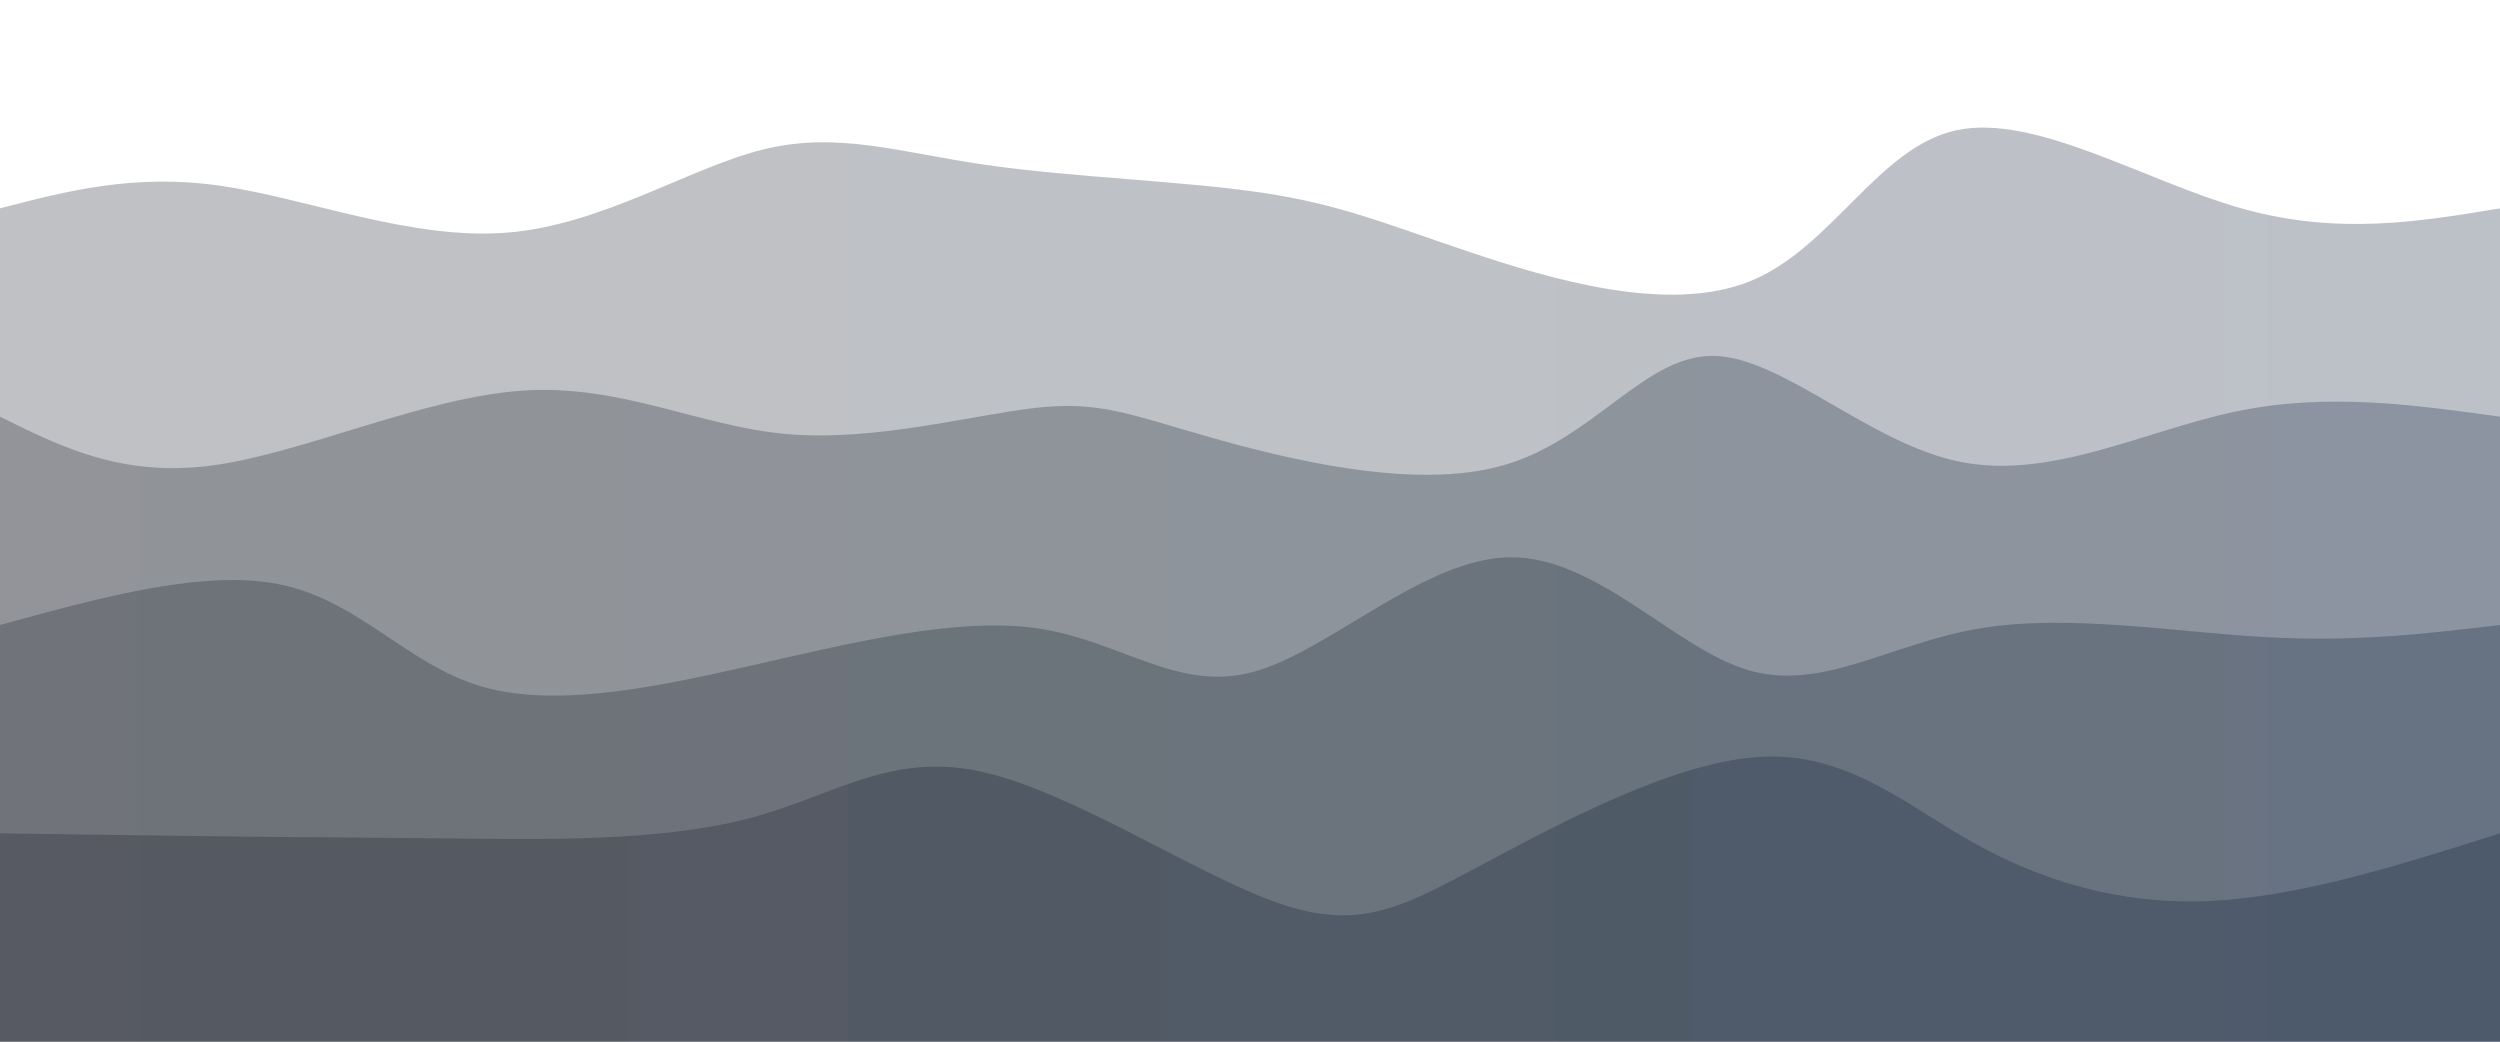
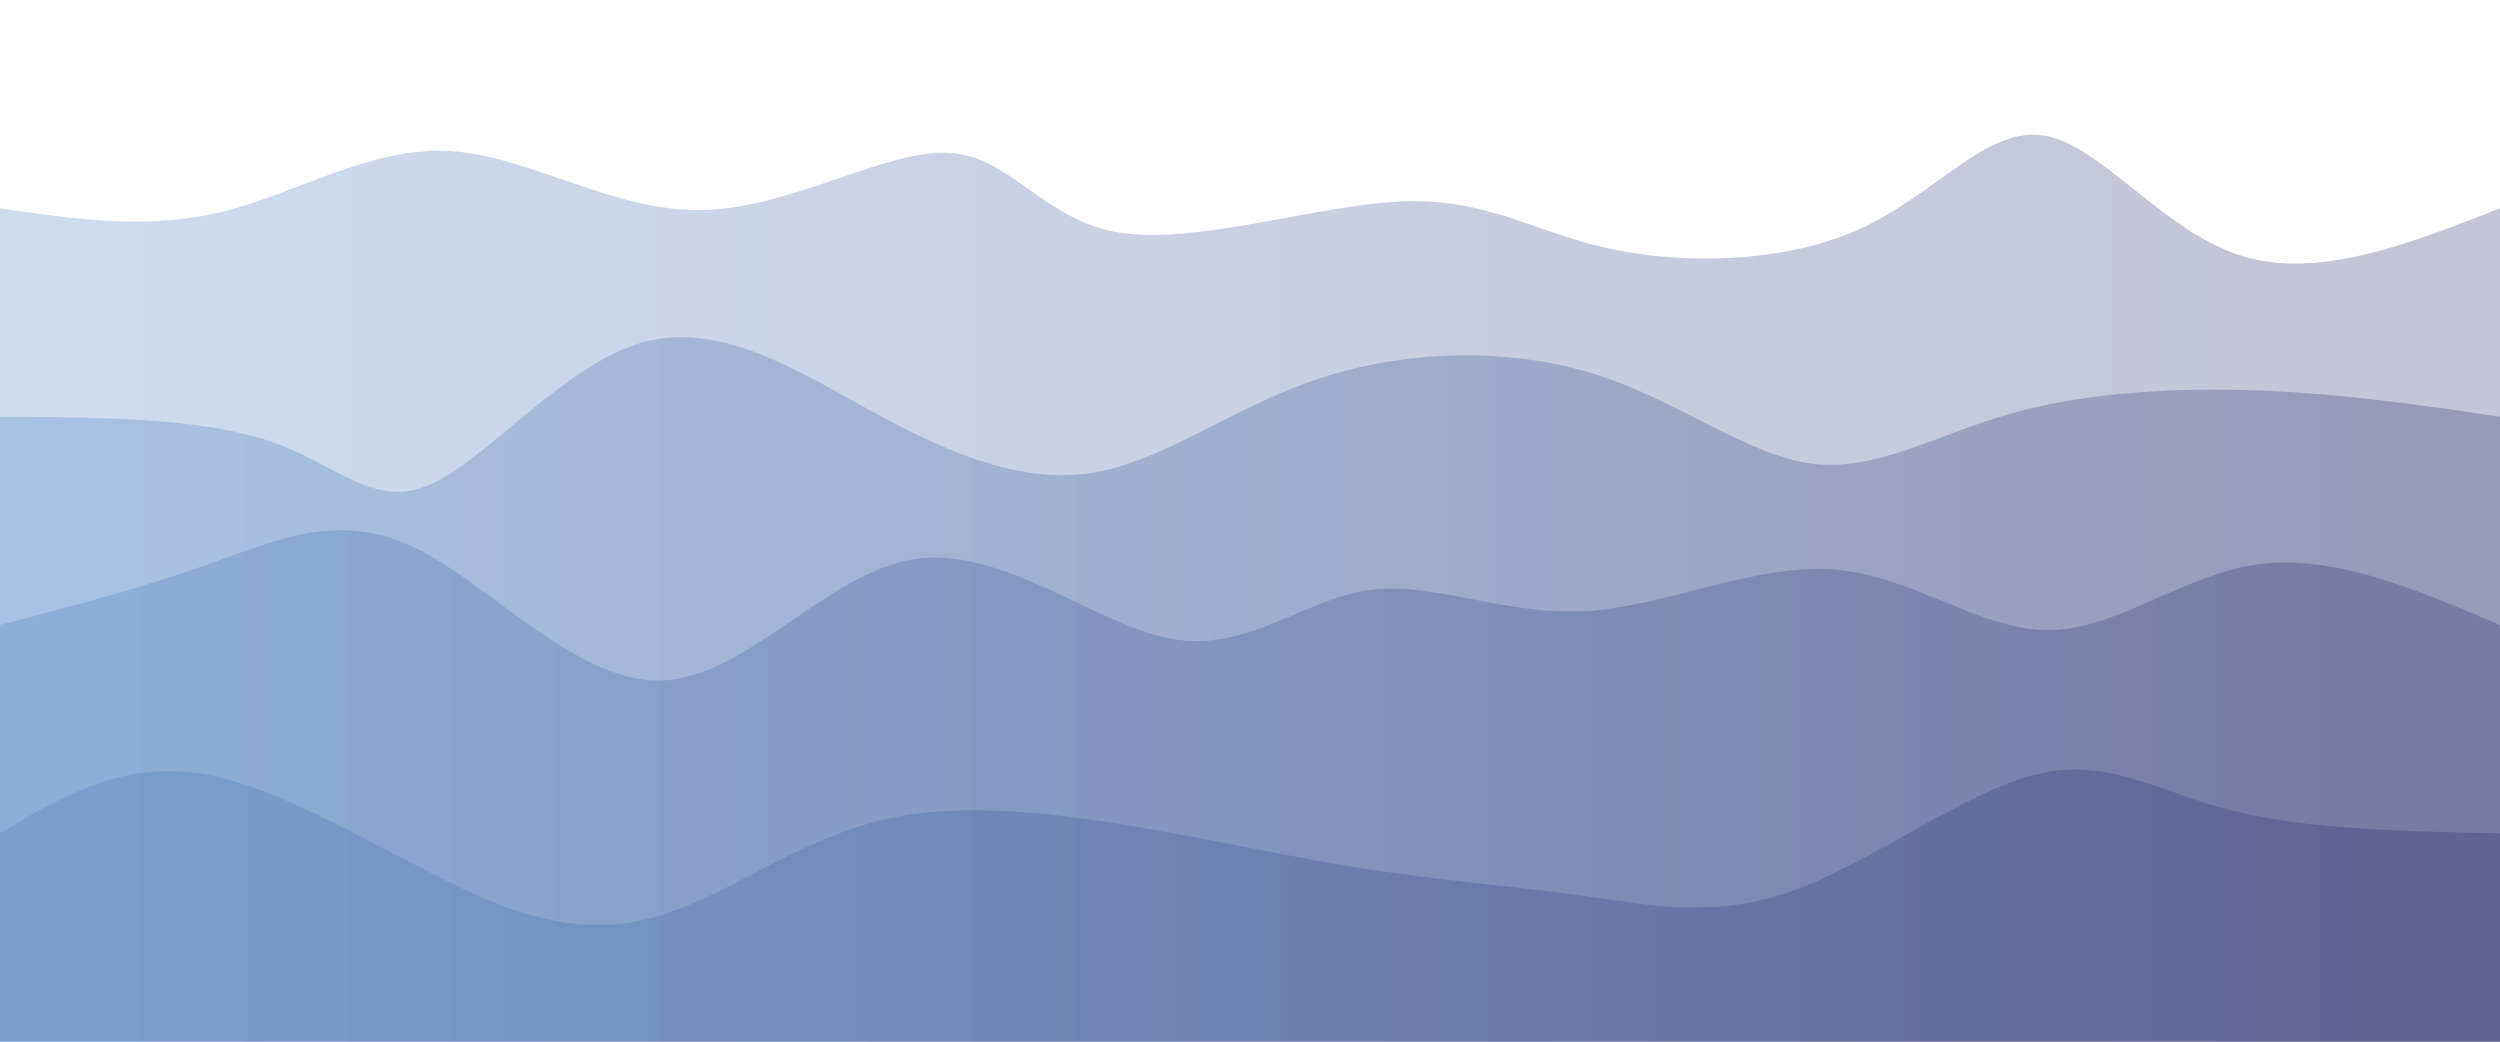
<svg xmlns="http://www.w3.org/2000/svg" height="100%" width="100%" id="svg" viewBox="0 0 1440 600" class="transition duration-300 ease-in-out delay-150">
  <defs>
    <linearGradient id="gradient">
-       <stop offset="5%" stop-color="#11162044">
- </stop>
-       <stop offset="95%" stop-color="#05163044">
- </stop>
+       <stop offset="5%" stop-color="#4477bb44" />
+       <stop offset="95%" stop-color="#20256644" />
    </linearGradient>
  </defs>
-   <path d="M 0,600 C 0,600 0,120 0,120 C 38.74,109.94 77.479,99.88 127,107 C 176.521,114.12 236.823,138.421 292,134 C 347.177,129.579 397.228,96.438 440,86 C 482.772,75.562 518.263,87.828 568,95 C 617.737,102.172 681.718,104.249 727,111 C 772.282,117.751 798.866,129.176 846,145 C 893.134,160.824 960.82,181.045 1008,162 C 1055.18,142.955 1081.856,84.642 1127,75 C 1172.144,65.358 1235.755,104.388 1291,120 C 1346.245,135.612 1393.122,127.806 1440,120 C 1440,120 1440,600 1440,600 Z" stroke="none" stroke-width="0" fill="url(#gradient)" class="transition-all duration-300 ease-in-out delay-150">
- </path>
+   <path d="M 0,600 C 0,600 0,120 0,120 C 42.643,126.224 85.286,132.447 128,122 C 170.714,111.553 213.5,84.435 259,87 C 304.5,89.565 352.715,121.814 404,121 C 455.285,120.186 509.641,86.308 546,88 C 582.359,89.692 600.72,126.955 645,134 C 689.28,141.045 759.48,117.871 808,116 C 856.52,114.129 883.36,133.559 926,143 C 968.64,152.441 1027.079,151.891 1071,132 C 1114.921,112.109 1144.325,72.875 1177,78 C 1209.675,83.125 1245.621,132.607 1290,147 C 1334.379,161.393 1387.189,140.696 1440,120 C 1440,120 1440,600 1440,600 Z" stroke="none" stroke-width="0" fill="url(#gradient)" class="transition-all duration-300 ease-in-out delay-150" />
  <defs>
    <linearGradient id="gradient">
-       <stop offset="5%" stop-color="#11162066">
- </stop>
-       <stop offset="95%" stop-color="#05163066">
- </stop>
+       <stop offset="5%" stop-color="#4477bb66" />
+       <stop offset="95%" stop-color="#20256666" />
    </linearGradient>
  </defs>
-   <path d="M 0,600 C 0,600 0,240 0,240 C 35.405,257.597 70.81,275.193 123,268 C 175.19,260.807 244.166,228.823 301,225 C 357.834,221.177 402.526,245.513 453,250 C 503.474,254.487 559.728,239.123 596,235 C 632.272,230.877 648.56,237.995 694,251 C 739.44,264.005 814.032,282.896 866,268 C 917.968,253.104 947.311,204.42 987,205 C 1026.689,205.58 1076.724,255.426 1129,266 C 1181.276,276.574 1235.793,247.878 1288,237 C 1340.207,226.122 1390.103,233.061 1440,240 C 1440,240 1440,600 1440,600 Z" stroke="none" stroke-width="0" fill="url(#gradient)" class="transition-all duration-300 ease-in-out delay-150">
- </path>
+   <path d="M 0,600 C 0,600 0,240 0,240 C 57.831,240.357 115.661,240.713 155,254 C 194.339,267.287 215.186,293.504 248,279 C 280.814,264.496 325.595,209.271 371,197 C 416.405,184.729 462.432,215.41 506,239 C 549.568,262.59 590.676,279.087 631,272 C 671.324,264.913 710.866,234.24 760,218 C 809.134,201.76 867.862,199.952 917,215 C 966.138,230.048 1005.686,261.951 1043,267 C 1080.314,272.049 1115.392,250.244 1159,238 C 1202.608,225.756 1254.745,223.073 1303,225 C 1351.255,226.927 1395.627,233.463 1440,240 C 1440,240 1440,600 1440,600 Z" stroke="none" stroke-width="0" fill="url(#gradient)" class="transition-all duration-300 ease-in-out delay-150" />
  <defs>
    <linearGradient id="gradient">
-       <stop offset="5%" stop-color="#11162088">
- </stop>
-       <stop offset="95%" stop-color="#05163088">
- </stop>
+       <stop offset="5%" stop-color="#4477bb88" />
+       <stop offset="95%" stop-color="#20256688" />
    </linearGradient>
  </defs>
-   <path d="M 0,600 C 0,600 0,360 0,360 C 59.603,343.66 119.206,327.32 163,337 C 206.794,346.68 234.779,382.38 276,395 C 317.221,407.62 371.68,397.159 430,384 C 488.32,370.841 550.502,354.984 598,362 C 645.498,369.016 678.311,398.904 722,387 C 765.689,375.096 820.254,321.399 870,321 C 919.746,320.601 964.674,373.501 1007,386 C 1049.326,398.499 1089.049,370.596 1140,362 C 1190.951,353.404 1253.129,364.115 1305,367 C 1356.871,369.885 1398.436,364.942 1440,360 C 1440,360 1440,600 1440,600 Z" stroke="none" stroke-width="0" fill="url(#gradient)" class="transition-all duration-300 ease-in-out delay-150">
- </path>
+   <path d="M 0,600 C 0,600 0,360 0,360 C 40.778,349.365 81.556,338.731 120,325 C 158.444,311.269 194.554,294.442 238,315 C 281.446,335.558 332.228,393.501 381,392 C 429.772,390.499 476.535,329.553 527,322 C 577.465,314.447 631.631,360.288 675,368 C 718.369,375.712 750.94,345.295 788,340 C 825.06,334.705 866.61,354.531 913,352 C 959.39,349.469 1010.62,324.579 1056,328 C 1101.38,331.421 1140.91,363.152 1180,363 C 1219.09,362.848 1257.74,330.814 1301,325 C 1344.26,319.186 1392.13,339.593 1440,360 C 1440,360 1440,600 1440,600 Z" stroke="none" stroke-width="0" fill="url(#gradient)" class="transition-all duration-300 ease-in-out delay-150" />
  <defs>
    <linearGradient id="gradient">
-       <stop offset="5%" stop-color="#111620ff">
- </stop>
-       <stop offset="95%" stop-color="#051630ff">
- </stop>
+       <stop offset="5%" stop-color="#4477bbff" />
+       <stop offset="95%" stop-color="#202566ff" />
    </linearGradient>
  </defs>
-   <path d="M 0,600 C 0,600 0,480 0,480 C 55.369,480.789 110.738,481.578 152,482 C 193.262,482.422 220.417,482.478 267,483 C 313.583,483.522 379.595,484.509 429,472 C 478.405,459.491 511.203,433.485 563,444 C 614.797,454.515 685.593,501.55 733,519 C 780.407,536.45 804.424,524.314 850,500 C 895.576,475.686 962.711,439.194 1013,436 C 1063.289,432.806 1096.732,462.909 1136,485 C 1175.268,507.091 1220.362,521.169 1272,519 C 1323.638,516.831 1381.819,498.416 1440,480 C 1440,480 1440,600 1440,600 Z" stroke="none" stroke-width="0" fill="url(#gradient)" class="transition-all duration-300 ease-in-out delay-150">
- </path>
+   <path d="M 0,600 C 0,600 0,480 0,480 C 36.457,458.185 72.914,436.369 123,447 C 173.086,457.631 236.8,500.708 285,520 C 333.2,539.292 365.886,534.798 400,520 C 434.114,505.202 469.657,480.099 514,471 C 558.343,461.901 611.487,468.807 659,477 C 706.513,485.193 748.393,494.675 790,501 C 831.607,507.325 872.939,510.493 912,516 C 951.061,521.507 987.851,529.352 1033,513 C 1078.149,496.648 1131.655,456.097 1173,446 C 1214.345,435.903 1243.527,456.258 1286,467 C 1328.473,477.742 1384.236,478.871 1440,480 C 1440,480 1440,600 1440,600 Z" stroke="none" stroke-width="0" fill="url(#gradient)" class="transition-all duration-300 ease-in-out delay-150" />
</svg>
